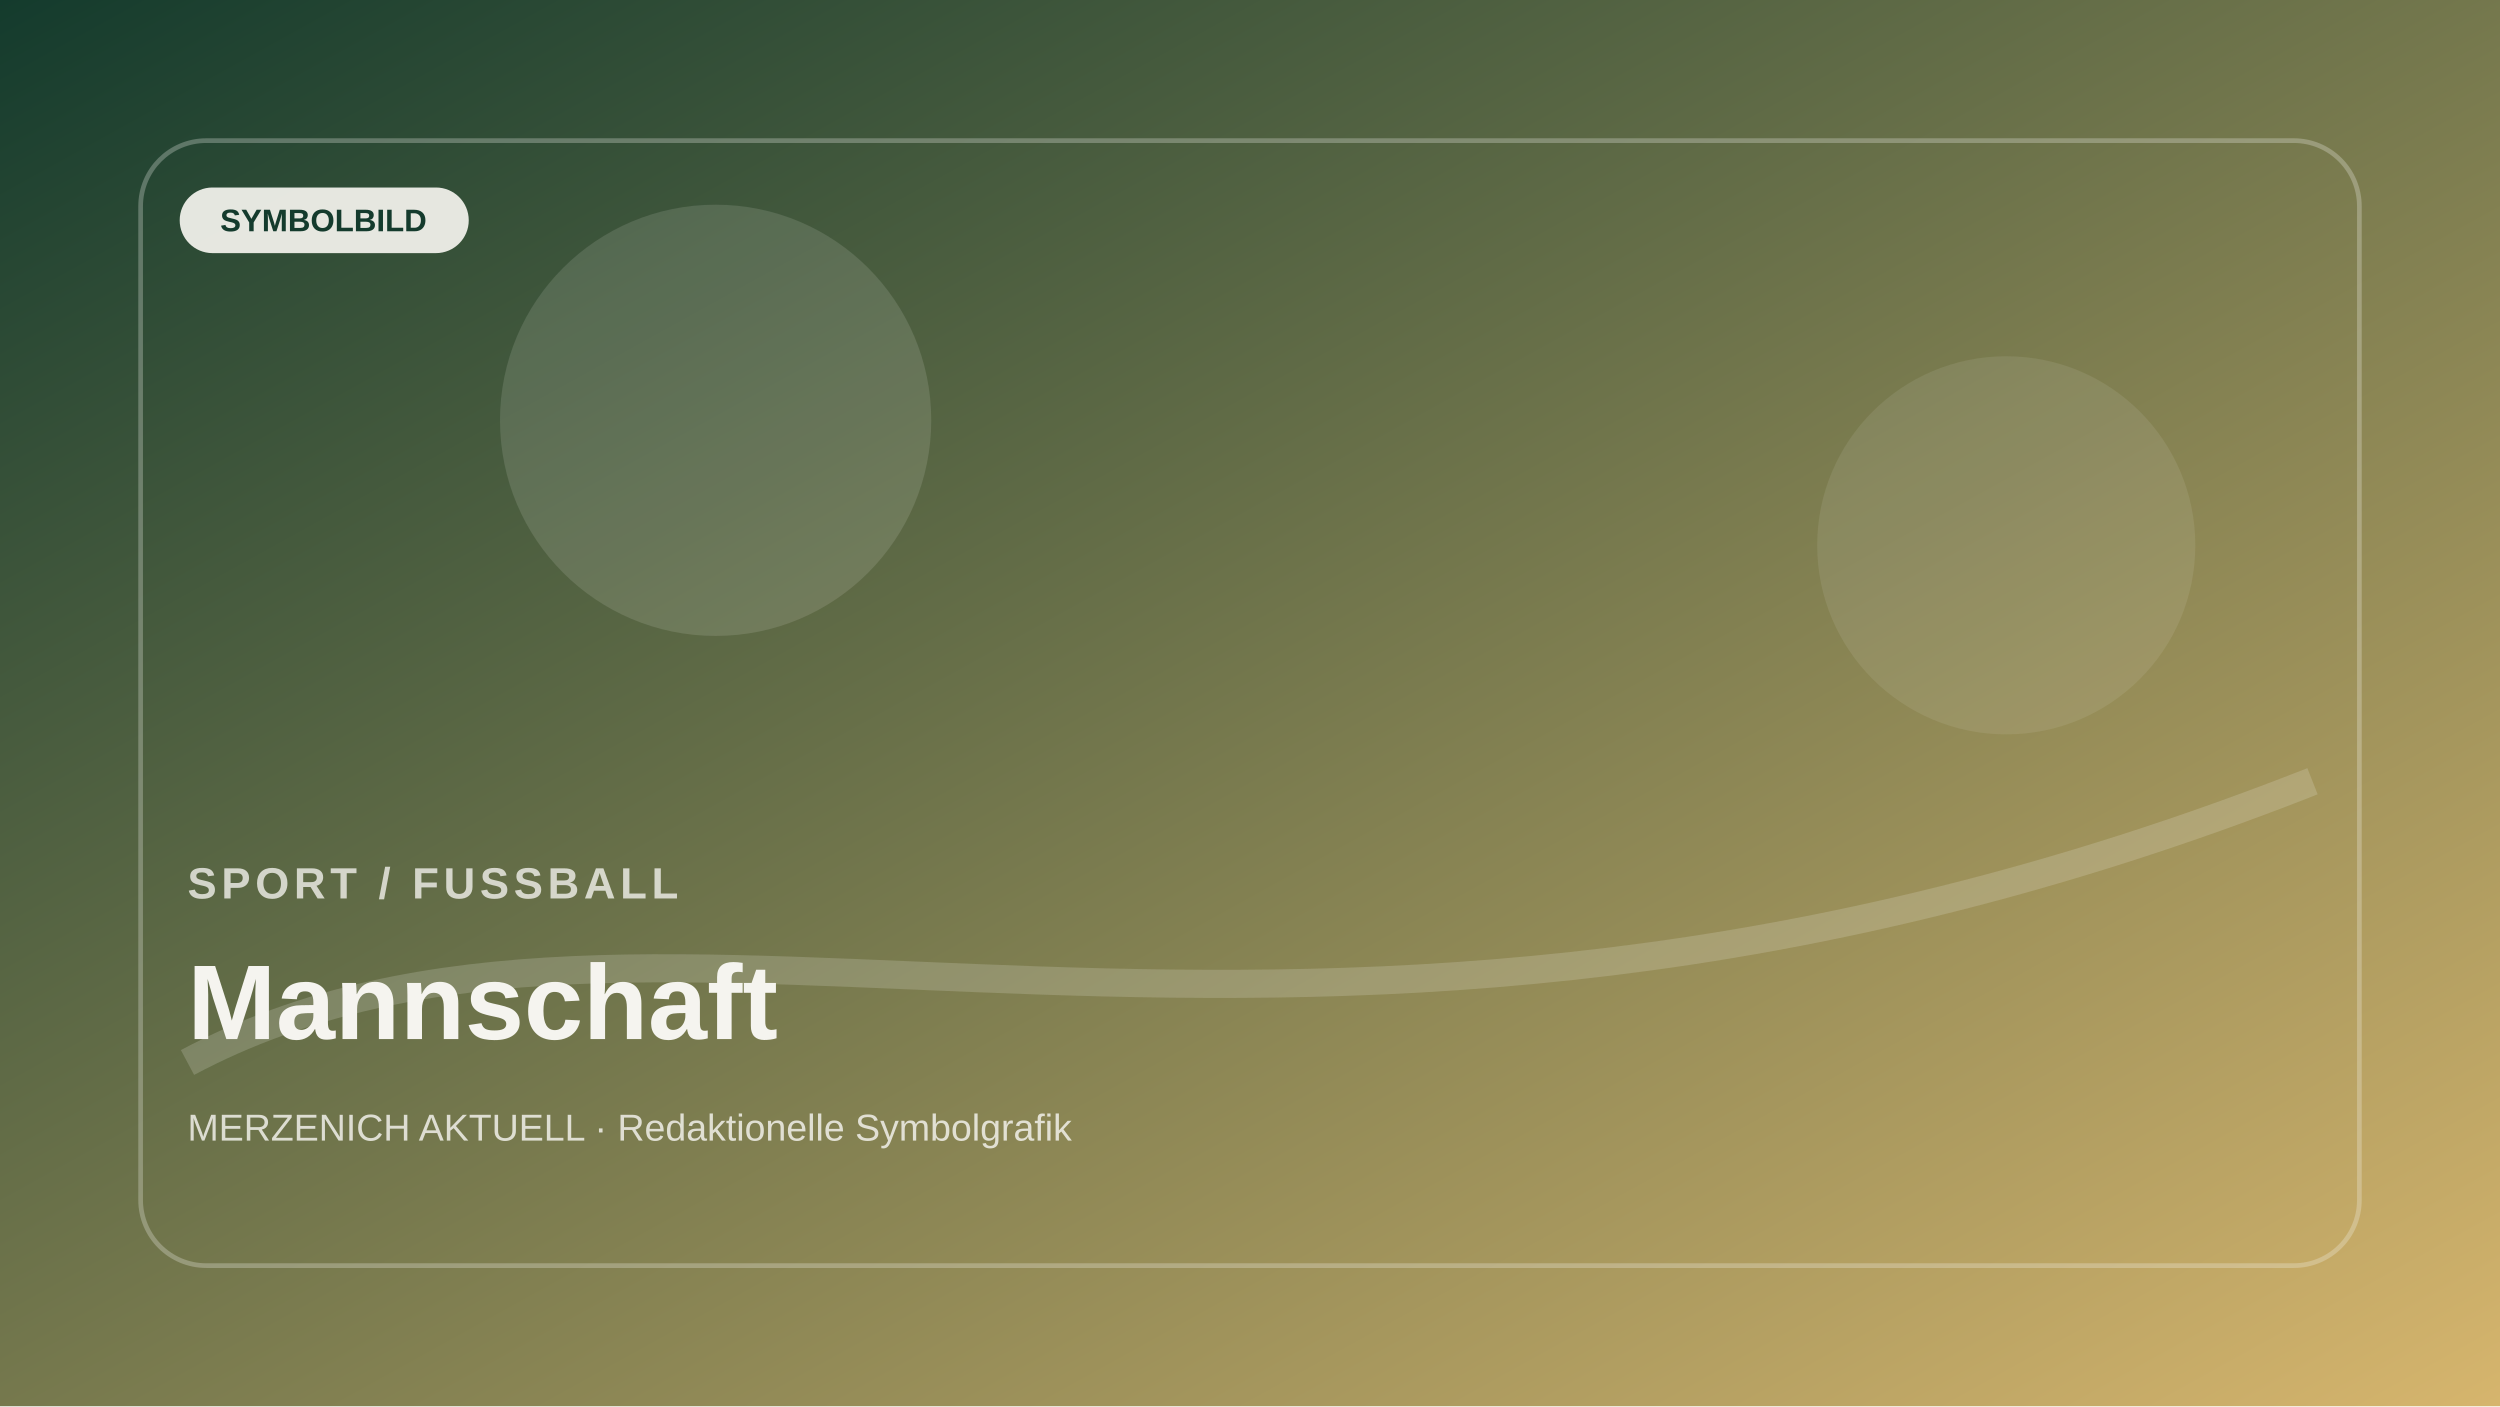
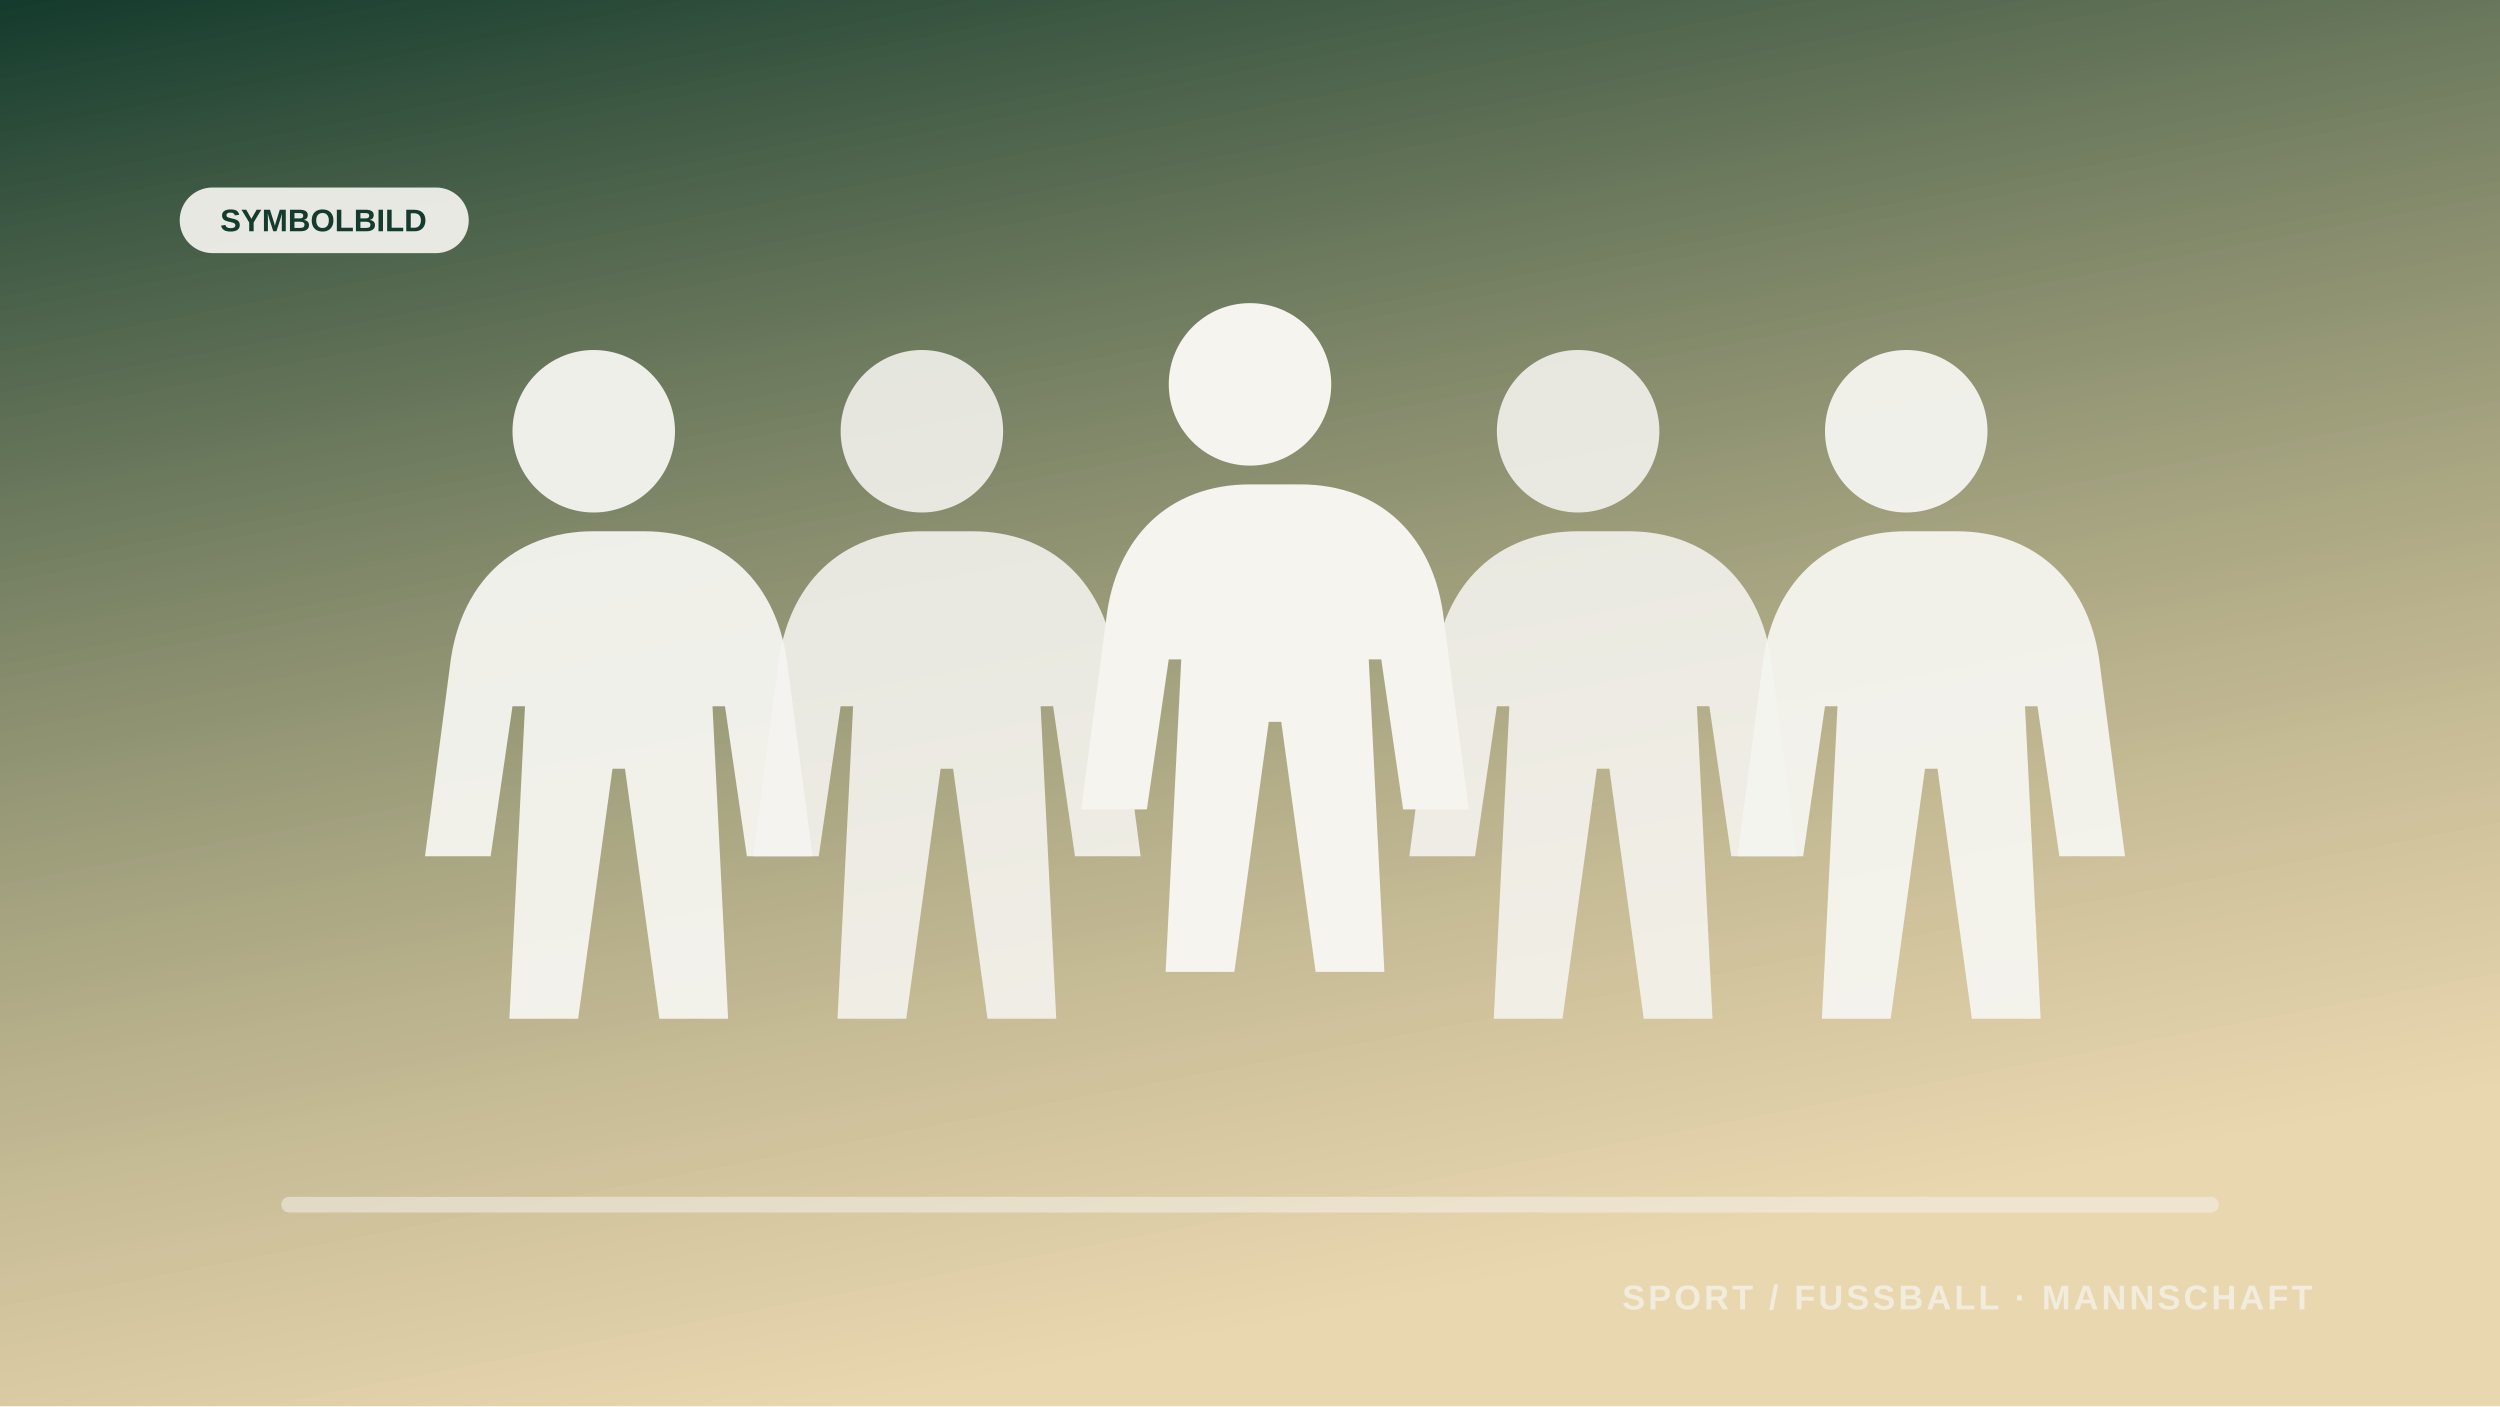
<svg xmlns="http://www.w3.org/2000/svg" viewBox="0 0 1600 900" width="1600" height="900" role="img" aria-labelledby="t d">
  <defs>
-     <linearGradient id="g" x1="0" y1="0" x2="1" y2="1">
+     <linearGradient id="g" x1="0" y1="0" x2=".35" y2="1">
      <stop stop-color="#143b2d" />
-       <stop offset="1" stop-color="#d6b56d" />
+       <stop offset="1" stop-color="#d6b56d" stop-opacity=".55" />
    </linearGradient>
  </defs>
  <rect width="1600" height="900" fill="url(#g)" />
-   <circle cx="458" cy="269" r="138" fill="#f5f4ef" opacity=".13" />
-   <circle cx="1284" cy="349" r="121" fill="#f5f4ef" opacity=".09" />
-   <path d="M120 680 C420 520 820 760 1480 500" fill="none" stroke="#f5f4ef" stroke-width="18" opacity=".18" />
-   <rect x="90" y="90" width="1420" height="720" rx="42" fill="none" stroke="#f5f4ef" stroke-width="3" opacity=".28" />
+   <g transform="translate(0,-24)">
+     <g fill="#f5f4ef">
+       <g opacity="0.95" transform="translate(-420,0)">
+         <circle cx="800" cy="300" r="52" />
+         <path d="M800 364 c-52 0 -86 34 -92 86 l-16 122h42l14-96h8l-10 200h44l22-160h8l22 160h44l-10-200h8l14 96h42l-16-122c-6-52-40-86-92-86z" />
+       </g>
+       <g opacity="0.88" transform="translate(-210,0)">
+         <circle cx="800" cy="300" r="52" />
+         <path d="M800 364 c-52 0 -86 34 -92 86 l-16 122h42l14-96h8l-10 200h44l22-160h8l22 160h44l-10-200h8l14 96h42l-16-122c-6-52-40-86-92-86z" />
+       </g>
+       <g opacity="1" transform="translate(0,-30)">
+         <circle cx="800" cy="300" r="52" />
+         <path d="M800 364 c-52 0 -86 34 -92 86 l-16 122h42l14-96h8l-10 200h44l22-160h8l22 160h44l-10-200h8l14 96h42l-16-122c-6-52-40-86-92-86z" />
+       </g>
+       <g opacity="0.88" transform="translate(210,0)">
+         <circle cx="800" cy="300" r="52" />
+         <path d="M800 364 c-52 0 -86 34 -92 86 l-16 122h42l14-96h8l-10 200h44l22-160h8l22 160h44l-10-200h8l14 96h42l-16-122c-6-52-40-86-92-86z" />
+       </g>
+       <g opacity="0.95" transform="translate(420,0)">
+         <circle cx="800" cy="300" r="52" />
+         <path d="M800 364 c-52 0 -86 34 -92 86 l-16 122h42l14-96h8l-10 200h44l22-160h8l22 160h44l-10-200h8l14 96h42l-16-122c-6-52-40-86-92-86z" />
+       </g>
+     </g>
+     <rect x="180" y="790" width="1240" height="10" rx="5" fill="#f5f4ef" opacity=".5" />
+   </g>
  <rect x="115" y="120" width="185" height="42" rx="21" fill="#f5f4ef" opacity=".92" />
  <text x="207" y="148" text-anchor="middle" font-family="Arial,sans-serif" font-size="20" font-weight="700" fill="#143b2d">SYMBOLBILD</text>
-   <text x="120" y="575" font-family="Arial,sans-serif" font-size="28" font-weight="700" letter-spacing="3" fill="#f5f4ef" opacity=".78">SPORT / FUSSBALL</text>
-   <text x="120" y="665" font-family="Arial,sans-serif" font-size="68" font-weight="800" fill="#f5f4ef">Mannschaft</text>
-   <text x="120" y="730" font-family="Arial,sans-serif" font-size="24" fill="#f5f4ef" opacity=".82">MERZENICH AKTUELL · Redaktionelle Symbolgrafik</text>
+   <text x="1480" y="838" text-anchor="end" font-family="Arial,sans-serif" font-size="22" font-weight="700" letter-spacing="2" fill="#f5f4ef" opacity=".72">SPORT / FUSSBALL · MANNSCHAFT</text>
</svg>
